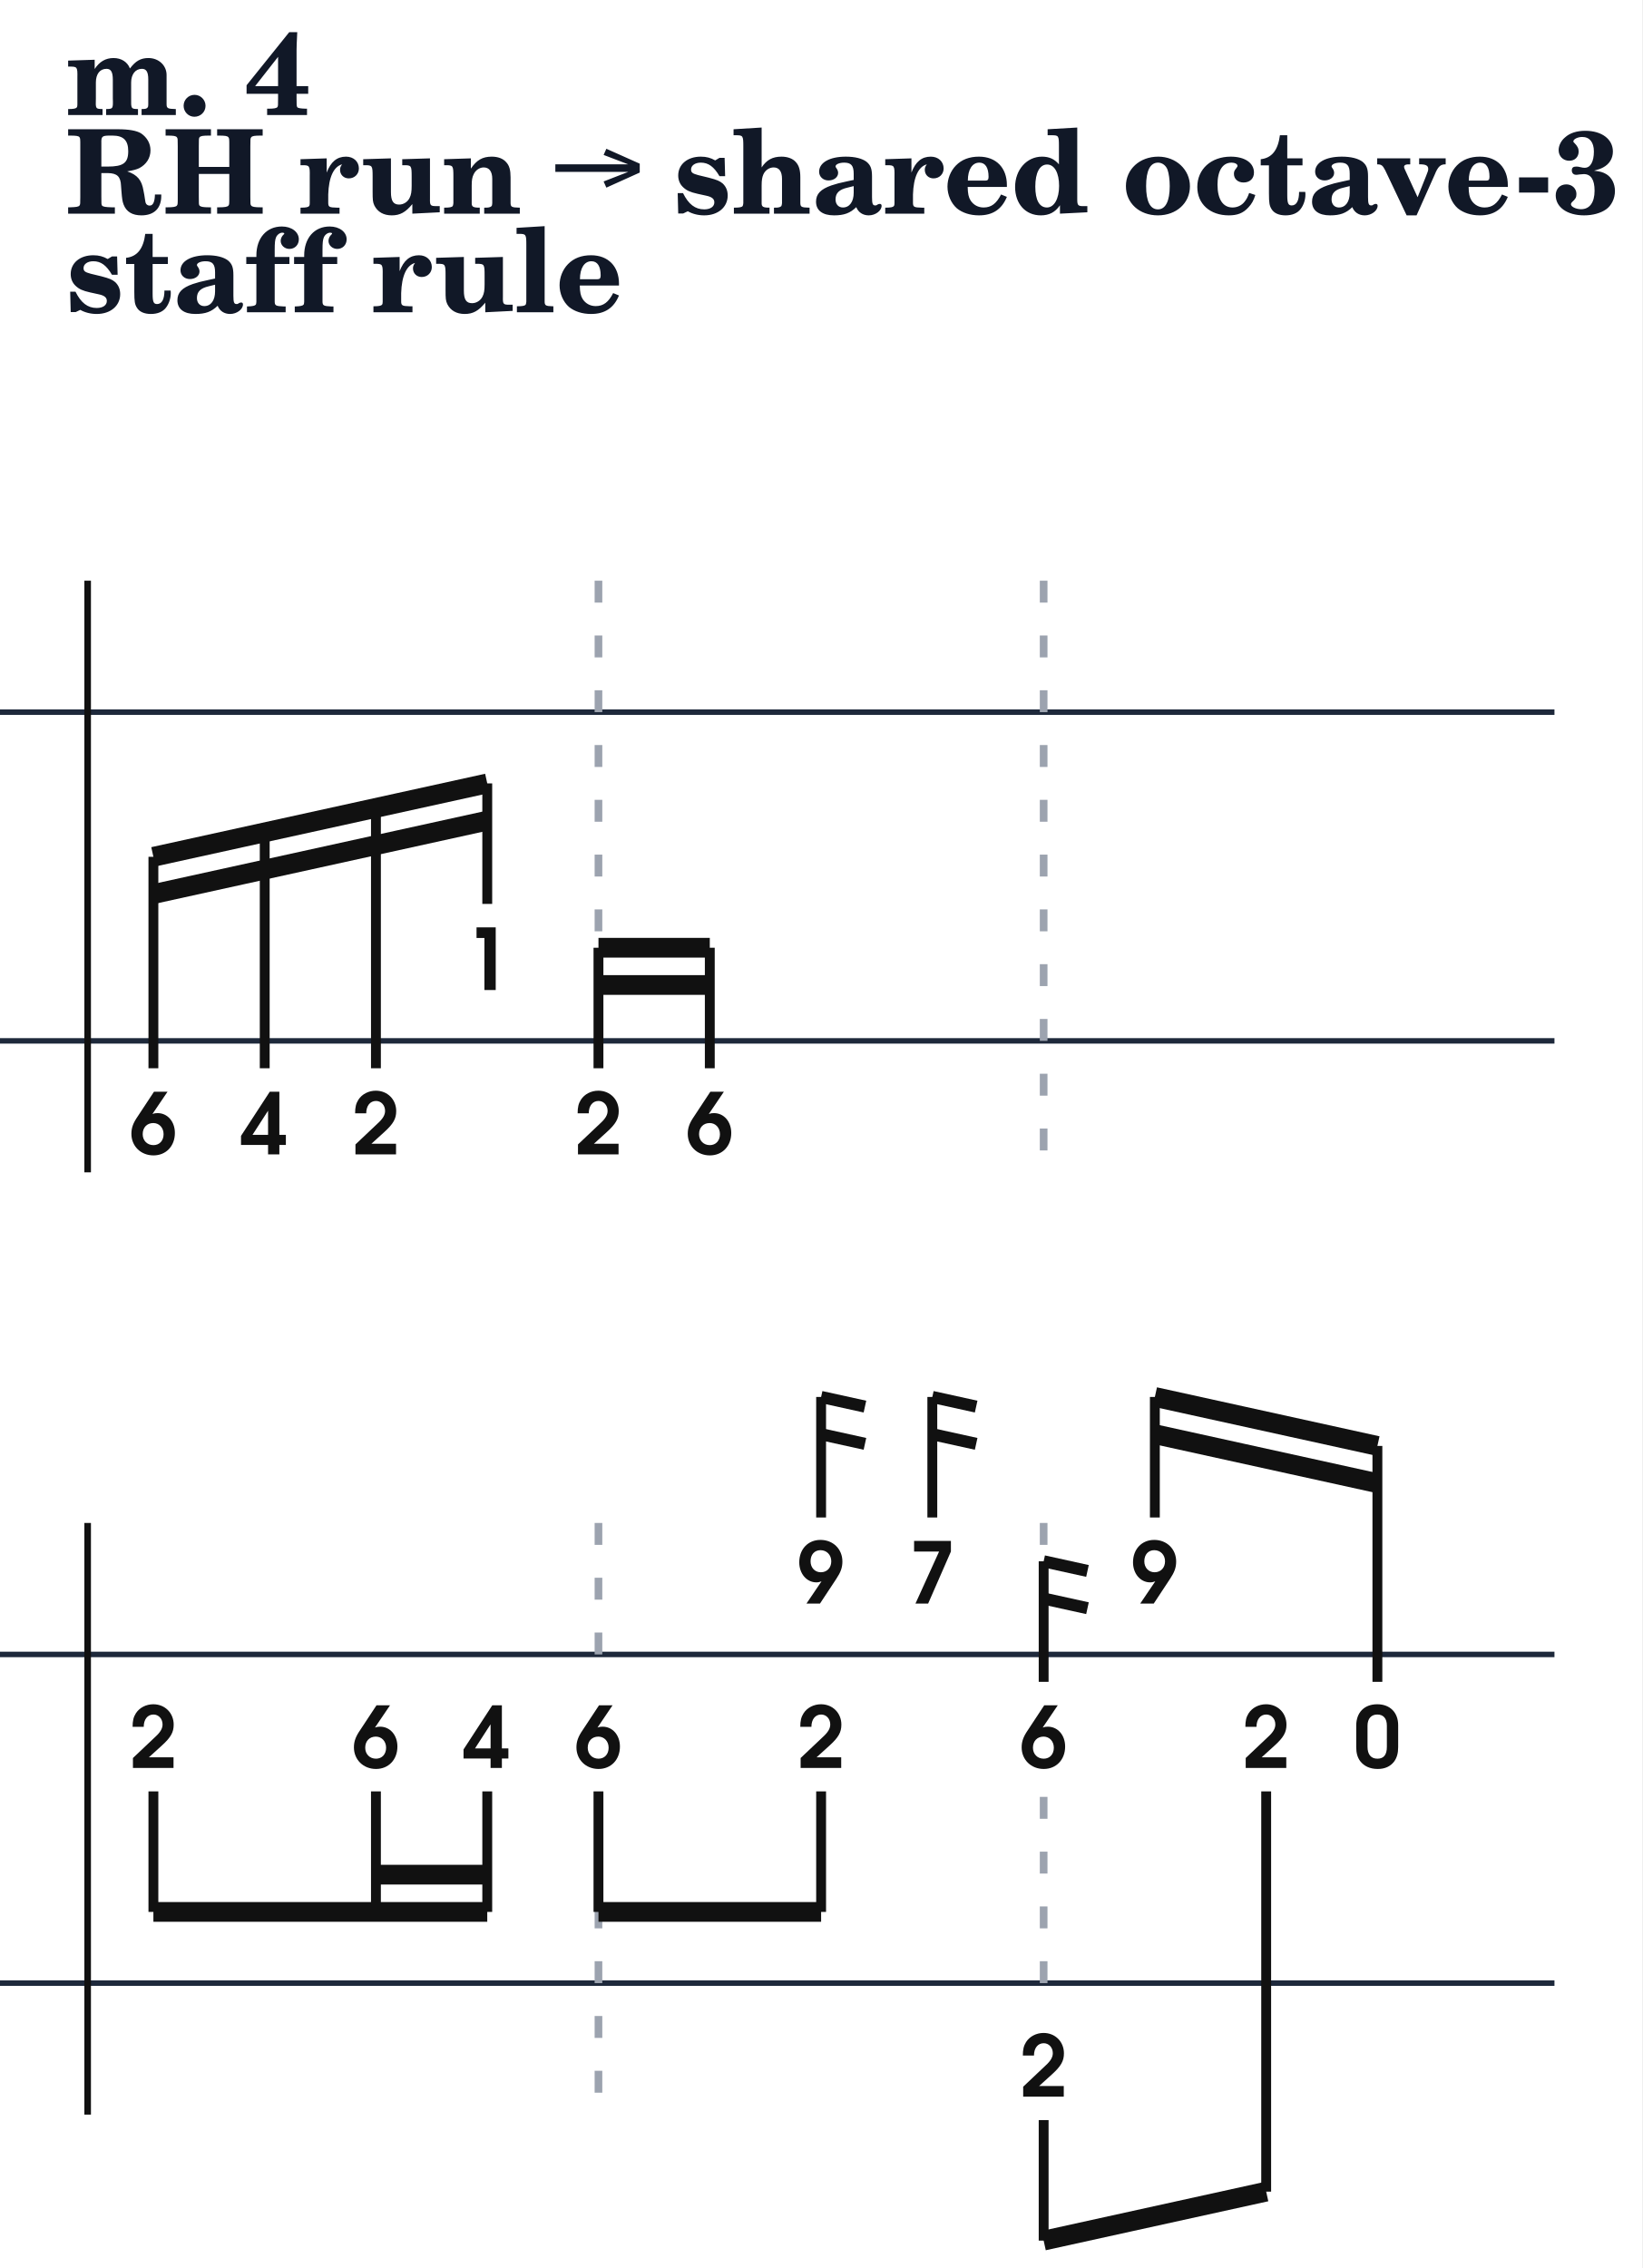
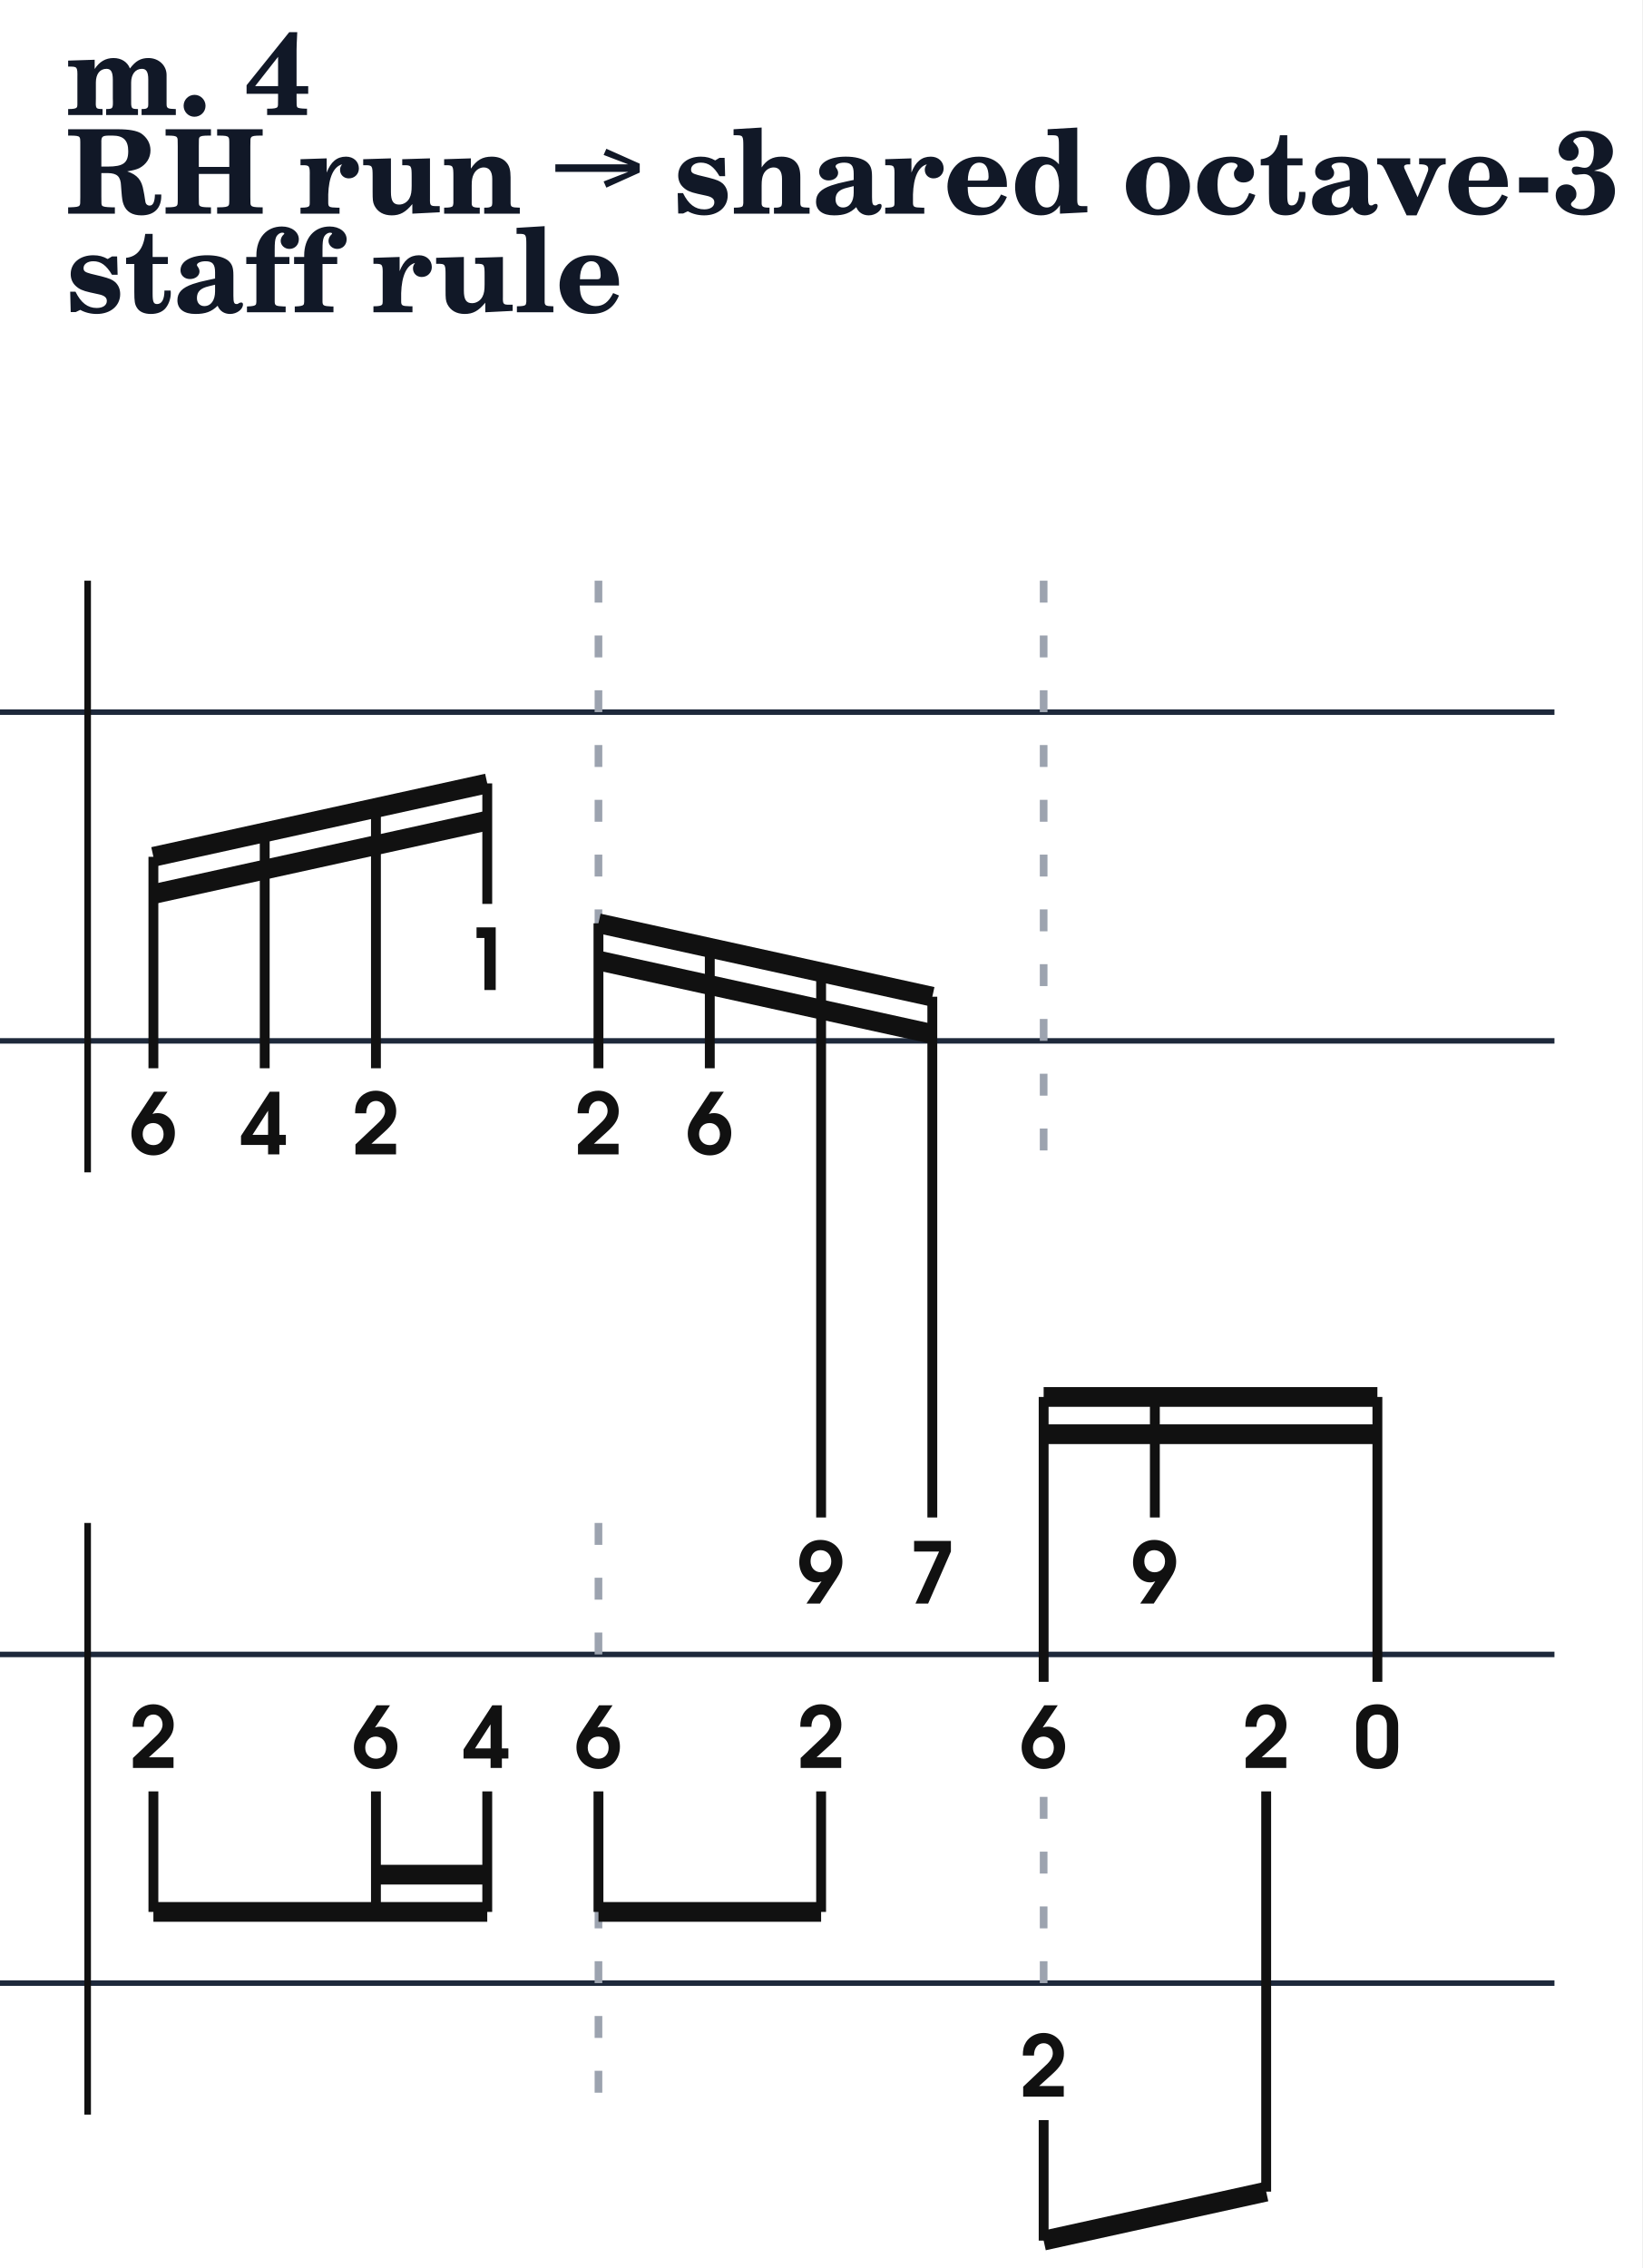
<svg xmlns="http://www.w3.org/2000/svg" viewBox="429.41 41.00 149.87 207.00" width="149.87pt" height="207.00pt" style="background:#FFFFFF;">
  <defs>
    <style>
      .janko-title { font-family: "Century Schoolbook", "Baskerville", "Liberation Serif", "DejaVu Serif", "Times New Roman", Georgia, serif; font-weight: 600; font-size: 11pt; letter-spacing: 0.3px; fill: #111111; }
      .janko-subtitle { font-family: "Century Schoolbook", "Baskerville", "Liberation Serif", "DejaVu Serif", "Times New Roman", Georgia, serif; font-style: italic; font-size: 8.5pt; fill: #333333; }
      .janko-meta { font-family: "Century Schoolbook", "Baskerville", "Liberation Serif", "DejaVu Serif", "Times New Roman", Georgia, serif; font-style: italic; font-size: 8pt; fill: #222222; }
-       .janko-measure-num { font-family: "Century Schoolbook", "Baskerville", "Liberation Serif", "DejaVu Serif", "Times New Roman", Georgia, serif; font-style: italic; font-size: 8.5pt; fill: #444444; font-weight: bold; }
+       .janko-running-head { font-family: "Century Schoolbook", "Baskerville", "Liberation Serif", "DejaVu Serif", "Times New Roman", Georgia, serif; font-style: italic; font-size: 7pt; fill: #555555; }
+       .janko-page-num { font-family: "Century Schoolbook", "Baskerville", "Liberation Serif", "DejaVu Serif", "Times New Roman", Georgia, serif; font-style: italic; font-size: 8pt; fill: #666666; font-weight: 400; }
+       .janko-measure-num { font-family: "Century Schoolbook", "Baskerville", "Liberation Serif", "DejaVu Serif", "Times New Roman", Georgia, serif; font-style: italic; font-size: 8.5pt; fill: #555555; font-weight: normal; }
      .janko-octave-label { font-family: "DejaVu Sans Mono", monospace; font-size: 7.5pt; font-weight: bold; fill: #6B7280; }
      .janko-hand-label { font-family: "Century Schoolbook", "Baskerville", "Liberation Serif", "DejaVu Serif", "Times New Roman", Georgia, serif; font-style: italic; font-size: 8pt; fill: #555555; }
      .janko-ts-num { font-family: "Century Schoolbook", "Baskerville", "Liberation Serif", "DejaVu Serif", "Times New Roman", Georgia, serif; font-weight: bold; font-size: 14pt; fill: #111111; text-anchor: middle; }
      .janko-caption { font-family: "Century Schoolbook", "Baskerville", "Liberation Serif", "DejaVu Serif", "Times New Roman", Georgia, serif; font-weight: 600; font-size: 8pt; fill: #111827; }
      .janko-caption-sub { font-family: "Century Schoolbook", "Baskerville", "Liberation Serif", "DejaVu Serif", "Times New Roman", Georgia, serif; font-style: italic; font-size: 7.5pt; fill: #4B5563; }
      .janko-digit { font-family: "URW Gothic", "Century Gothic", "ITC Avant Garde Gothic", "Avant Garde", sans-serif; text-anchor: middle; font-weight: bold; }
    </style>
  </defs>
  <rect x="429.41" y="41.00" width="149.87" height="207.00" fill="#FFFFFF" />
  <text x="435.41" y="51.50" class="janko-caption" font-size="7.00pt">m. 4</text>
  <text x="435.41" y="60.50" class="janko-caption" font-size="7.00pt">RH run → shared octave-3</text>
  <text x="435.41" y="69.50" class="janko-caption" font-size="7.00pt">staff rule</text>
  <g class="janko-crop-body">
    <g id="system-1">
-       <text class="janko-measure-num" x="33.80" y="76.00">1</text>
-       <path class="janko-accolade" d="M 22.18 180.47 C 22.12 169.45, 19.20 164.21, 19.20 164.00 C 19.20 163.47, 22.18 158.97, 22.29 147.53 C 22.18 135.98, 19.42 125.18, 19.42 112.03 C 19.59 104.33, 20.59 96.84, 23.35 90.43 C 23.56 90.00, 24.00 90.53, 23.78 90.96 C 21.50 95.88, 20.55 101.44, 20.51 107.32 C 20.80 118.77, 23.49 129.46, 23.49 142.40 C 22.88 150.10, 22.44 157.58, 19.64 164.00 C 22.39 170.42, 22.87 177.90, 23.49 185.60 C 23.49 198.54, 20.80 209.23, 20.51 220.68 C 20.55 226.56, 21.50 232.12, 23.78 237.04 C 24.00 237.47, 23.56 238.00, 23.35 237.57 C 20.59 231.16, 19.59 223.67, 19.42 215.97 C 19.42 202.82, 22.18 192.02, 22.18 180.47 Z" fill="#111827" />
+       <text class="janko-measure-num" x="29.80" y="76.00">1</text>
      <g class="janko-staff-lines">
        <line x1="35.80" y1="106.00" x2="571.28" y2="106.00" stroke="#1E293B" stroke-width="0.50" />
        <line x1="35.80" y1="222.00" x2="571.28" y2="222.00" stroke="#1E293B" stroke-width="0.50" />
        <line x1="35.80" y1="136.00" x2="571.28" y2="136.00" stroke="#1E293B" stroke-width="0.50" />
        <line x1="35.80" y1="192.00" x2="571.28" y2="192.00" stroke="#1E293B" stroke-width="0.50" />
      </g>
      <g class="janko-beat-grid">
        <line class="janko-beat-line" x1="82.42" y1="94.00" x2="82.42" y2="148.00" stroke="#9CA3AF" stroke-width="0.70" stroke-dasharray="2,3" />
        <line class="janko-beat-line" x1="82.42" y1="180.00" x2="82.42" y2="234.00" stroke="#9CA3AF" stroke-width="0.70" stroke-dasharray="2,3" />
        <line class="janko-beat-line" x1="123.05" y1="94.00" x2="123.05" y2="148.00" stroke="#9CA3AF" stroke-width="0.70" stroke-dasharray="2,3" />
        <line class="janko-beat-line" x1="123.05" y1="180.00" x2="123.05" y2="234.00" stroke="#9CA3AF" stroke-width="0.70" stroke-dasharray="2,3" />
        <line class="janko-beat-line" x1="216.29" y1="94.00" x2="216.29" y2="148.00" stroke="#9CA3AF" stroke-width="0.70" stroke-dasharray="2,3" />
        <line class="janko-beat-line" x1="216.29" y1="180.00" x2="216.29" y2="234.00" stroke="#9CA3AF" stroke-width="0.70" stroke-dasharray="2,3" />
        <line class="janko-beat-line" x1="256.92" y1="94.00" x2="256.92" y2="148.00" stroke="#9CA3AF" stroke-width="0.70" stroke-dasharray="2,3" />
        <line class="janko-beat-line" x1="256.92" y1="180.00" x2="256.92" y2="234.00" stroke="#9CA3AF" stroke-width="0.70" stroke-dasharray="2,3" />
        <line class="janko-beat-line" x1="350.16" y1="94.00" x2="350.16" y2="148.00" stroke="#9CA3AF" stroke-width="0.70" stroke-dasharray="2,3" />
        <line class="janko-beat-line" x1="350.16" y1="180.00" x2="350.16" y2="234.00" stroke="#9CA3AF" stroke-width="0.70" stroke-dasharray="2,3" />
        <line class="janko-beat-line" x1="390.79" y1="94.00" x2="390.79" y2="148.00" stroke="#9CA3AF" stroke-width="0.70" stroke-dasharray="2,3" />
        <line class="janko-beat-line" x1="390.79" y1="180.00" x2="390.79" y2="234.00" stroke="#9CA3AF" stroke-width="0.70" stroke-dasharray="2,3" />
        <line class="janko-beat-line" x1="484.03" y1="94.00" x2="484.03" y2="148.00" stroke="#9CA3AF" stroke-width="0.70" stroke-dasharray="2,3" />
        <line class="janko-beat-line" x1="484.03" y1="180.00" x2="484.03" y2="234.00" stroke="#9CA3AF" stroke-width="0.70" stroke-dasharray="2,3" />
        <line class="janko-beat-line" x1="524.66" y1="94.00" x2="524.66" y2="148.00" stroke="#9CA3AF" stroke-width="0.70" stroke-dasharray="2,3" />
        <line class="janko-beat-line" x1="524.66" y1="180.00" x2="524.66" y2="234.00" stroke="#9CA3AF" stroke-width="0.70" stroke-dasharray="2,3" />
      </g>
      <g class="janko-barlines">
        <line class="janko-barline" x1="169.67" y1="94.00" x2="169.67" y2="148.00" stroke="#111111" stroke-width="0.60" />
        <line class="janko-barline" x1="169.67" y1="180.00" x2="169.67" y2="234.00" stroke="#111111" stroke-width="0.60" />
        <line class="janko-barline" x1="303.54" y1="94.00" x2="303.54" y2="148.00" stroke="#111111" stroke-width="0.60" />
        <line class="janko-barline" x1="303.54" y1="180.00" x2="303.54" y2="234.00" stroke="#111111" stroke-width="0.60" />
        <line class="janko-barline" x1="437.41" y1="94.00" x2="437.41" y2="148.00" stroke="#111111" stroke-width="0.60" />
        <line class="janko-barline" x1="437.41" y1="180.00" x2="437.41" y2="234.00" stroke="#111111" stroke-width="0.60" />
      </g>
      <g class="janko-notes">
        <g class="janko-beam-group">
          <line class="janko-stem" x1="41.80" y1="221.10" x2="41.80" y2="230.50" stroke="#111111" stroke-width="0.90" />
          <line class="janko-stem" x1="62.11" y1="189.50" x2="62.11" y2="226.03" stroke="#111111" stroke-width="0.90" />
          <line class="janko-stem" x1="72.27" y1="189.50" x2="72.27" y2="223.80" stroke="#111111" stroke-width="0.90" />
          <line class="janko-beam" x1="41.80" y1="230.50" x2="72.27" y2="223.80" stroke="#111111" stroke-width="1.80" stroke-linecap="butt" />
          <line class="janko-beam-secondary" x1="62.11" y1="222.63" x2="72.27" y2="220.40" stroke="#111111" stroke-width="1.80" stroke-linecap="butt" />
        </g>
        <g class="janko-beam-group">
          <line class="janko-stem" x1="41.80" y1="121.90" x2="41.80" y2="112.50" stroke="#111111" stroke-width="0.90" />
          <line class="janko-stem" x1="51.96" y1="138.50" x2="51.96" y2="114.73" stroke="#111111" stroke-width="0.90" />
          <line class="janko-beam" x1="41.80" y1="112.50" x2="51.96" y2="114.73" stroke="#111111" stroke-width="1.80" stroke-linecap="butt" />
          <line class="janko-beam-secondary" x1="41.80" y1="115.90" x2="51.96" y2="118.13" stroke="#111111" stroke-width="1.80" stroke-linecap="butt" />
        </g>
        <g class="janko-beam-group">
          <line class="janko-stem" x1="82.42" y1="189.50" x2="82.42" y2="200.50" stroke="#111111" stroke-width="0.90" />
          <line class="janko-stem" x1="102.73" y1="189.50" x2="102.73" y2="200.50" stroke="#111111" stroke-width="0.90" />
          <line class="janko-beam" x1="82.42" y1="200.50" x2="102.73" y2="200.50" stroke="#111111" stroke-width="1.80" stroke-linecap="butt" />
        </g>
        <g class="janko-beam-group">
          <line class="janko-stem" x1="92.58" y1="138.50" x2="92.58" y2="127.50" stroke="#111111" stroke-width="0.90" />
          <line class="janko-stem" x1="102.73" y1="138.50" x2="102.73" y2="127.50" stroke="#111111" stroke-width="0.90" />
          <line class="janko-stem" x1="112.89" y1="138.50" x2="112.89" y2="127.50" stroke="#111111" stroke-width="0.90" />
          <line class="janko-beam" x1="92.58" y1="127.50" x2="112.89" y2="127.50" stroke="#111111" stroke-width="1.80" stroke-linecap="butt" />
          <line class="janko-beam-secondary" x1="92.58" y1="130.90" x2="112.89" y2="130.90" stroke="#111111" stroke-width="1.80" stroke-linecap="butt" />
        </g>
        <g class="janko-beam-group">
          <line class="janko-stem" x1="123.05" y1="219.50" x2="123.05" y2="230.50" stroke="#111111" stroke-width="0.90" />
          <line class="janko-stem" x1="143.36" y1="189.50" x2="143.36" y2="226.03" stroke="#111111" stroke-width="0.90" />
          <line class="janko-beam" x1="123.05" y1="230.50" x2="143.36" y2="226.03" stroke="#111111" stroke-width="1.80" stroke-linecap="butt" />
        </g>
        <g class="janko-beam-group">
          <line class="janko-stem" x1="123.05" y1="123.50" x2="123.05" y2="89.20" stroke="#111111" stroke-width="0.90" />
          <line class="janko-stem" x1="133.20" y1="123.50" x2="133.20" y2="86.97" stroke="#111111" stroke-width="0.90" />
          <line class="janko-stem" x1="143.36" y1="123.50" x2="143.36" y2="84.73" stroke="#111111" stroke-width="0.90" />
          <line class="janko-stem" x1="153.51" y1="93.50" x2="153.51" y2="82.50" stroke="#111111" stroke-width="0.90" />
          <line class="janko-beam" x1="123.05" y1="89.20" x2="153.51" y2="82.50" stroke="#111111" stroke-width="1.80" stroke-linecap="butt" />
          <line class="janko-beam-secondary" x1="123.05" y1="92.60" x2="153.51" y2="85.90" stroke="#111111" stroke-width="1.80" stroke-linecap="butt" />
        </g>
        <g class="janko-beam-group">
          <line class="janko-stem" x1="175.67" y1="108.50" x2="175.67" y2="84.73" stroke="#111111" stroke-width="0.90" />
          <line class="janko-stem" x1="185.83" y1="93.50" x2="185.83" y2="82.50" stroke="#111111" stroke-width="0.90" />
          <line class="janko-beam" x1="175.67" y1="84.73" x2="185.83" y2="82.50" stroke="#111111" stroke-width="1.80" stroke-linecap="butt" />
          <line class="janko-beam-secondary" x1="175.67" y1="88.13" x2="185.83" y2="85.90" stroke="#111111" stroke-width="1.80" stroke-linecap="butt" />
        </g>
        <g class="janko-beam-group">
          <line class="janko-stem" x1="175.67" y1="234.50" x2="175.67" y2="245.50" stroke="#111111" stroke-width="0.90" />
          <line class="janko-stem" x1="195.98" y1="204.50" x2="195.98" y2="241.03" stroke="#111111" stroke-width="0.90" />
          <line class="janko-stem" x1="206.14" y1="204.50" x2="206.14" y2="238.80" stroke="#111111" stroke-width="0.90" />
          <line class="janko-beam" x1="175.67" y1="245.50" x2="206.14" y2="238.80" stroke="#111111" stroke-width="1.80" stroke-linecap="butt" />
          <line class="janko-beam-secondary" x1="195.98" y1="237.63" x2="206.14" y2="235.40" stroke="#111111" stroke-width="1.80" stroke-linecap="butt" />
        </g>
        <g class="janko-beam-group">
          <line class="janko-stem" x1="216.29" y1="204.50" x2="216.29" y2="215.50" stroke="#111111" stroke-width="0.90" />
          <line class="janko-stem" x1="236.61" y1="204.50" x2="236.61" y2="215.50" stroke="#111111" stroke-width="0.90" />
          <line class="janko-beam" x1="216.29" y1="215.50" x2="236.61" y2="215.50" stroke="#111111" stroke-width="1.80" stroke-linecap="butt" />
        </g>
        <g class="janko-beam-group">
          <line class="janko-stem" x1="226.45" y1="123.50" x2="226.45" y2="86.97" stroke="#111111" stroke-width="0.90" />
          <line class="janko-stem" x1="236.61" y1="123.50" x2="236.61" y2="84.73" stroke="#111111" stroke-width="0.90" />
          <line class="janko-stem" x1="246.76" y1="93.50" x2="246.76" y2="82.50" stroke="#111111" stroke-width="0.90" />
          <line class="janko-beam" x1="226.45" y1="86.97" x2="246.76" y2="82.50" stroke="#111111" stroke-width="1.80" stroke-linecap="butt" />
          <line class="janko-beam-secondary" x1="226.45" y1="90.37" x2="246.76" y2="85.90" stroke="#111111" stroke-width="1.80" stroke-linecap="butt" />
        </g>
        <g class="janko-beam-group">
          <line class="janko-stem" x1="256.92" y1="108.50" x2="256.92" y2="97.50" stroke="#111111" stroke-width="0.90" />
          <line class="janko-stem" x1="267.07" y1="108.50" x2="267.07" y2="97.50" stroke="#111111" stroke-width="0.90" />
          <line class="janko-stem" x1="277.23" y1="108.50" x2="277.23" y2="97.50" stroke="#111111" stroke-width="0.90" />
          <line class="janko-stem" x1="287.38" y1="108.50" x2="287.38" y2="97.50" stroke="#111111" stroke-width="0.90" />
          <line class="janko-beam" x1="256.92" y1="97.50" x2="287.38" y2="97.50" stroke="#111111" stroke-width="1.80" stroke-linecap="butt" />
          <line class="janko-beam-secondary" x1="256.92" y1="100.90" x2="287.38" y2="100.90" stroke="#111111" stroke-width="1.80" stroke-linecap="butt" />
        </g>
        <g class="janko-beam-group">
          <line class="janko-stem" x1="256.92" y1="234.50" x2="256.92" y2="245.50" stroke="#111111" stroke-width="0.90" />
          <line class="janko-stem" x1="277.23" y1="204.50" x2="277.23" y2="241.03" stroke="#111111" stroke-width="0.90" />
          <line class="janko-beam" x1="256.92" y1="245.50" x2="277.23" y2="241.03" stroke="#111111" stroke-width="1.80" stroke-linecap="butt" />
        </g>
        <g class="janko-beam-group">
          <line class="janko-stem" x1="309.54" y1="234.50" x2="309.54" y2="245.50" stroke="#111111" stroke-width="0.90" />
          <line class="janko-stem" x1="329.85" y1="204.50" x2="329.85" y2="241.03" stroke="#111111" stroke-width="0.90" />
          <line class="janko-stem" x1="340.01" y1="204.50" x2="340.01" y2="238.80" stroke="#111111" stroke-width="0.90" />
          <line class="janko-beam" x1="309.54" y1="245.50" x2="340.01" y2="238.80" stroke="#111111" stroke-width="1.80" stroke-linecap="butt" />
          <line class="janko-beam-secondary" x1="329.85" y1="237.63" x2="340.01" y2="235.40" stroke="#111111" stroke-width="1.80" stroke-linecap="butt" />
        </g>
        <g class="janko-beam-group">
          <line class="janko-stem" x1="309.54" y1="93.50" x2="309.54" y2="82.50" stroke="#111111" stroke-width="0.90" />
          <line class="janko-stem" x1="319.70" y1="108.50" x2="319.70" y2="84.73" stroke="#111111" stroke-width="0.90" />
          <line class="janko-beam" x1="309.54" y1="82.50" x2="319.70" y2="84.73" stroke="#111111" stroke-width="1.80" stroke-linecap="butt" />
          <line class="janko-beam-secondary" x1="309.54" y1="85.90" x2="319.70" y2="88.13" stroke="#111111" stroke-width="1.80" stroke-linecap="butt" />
        </g>
        <g class="janko-beam-group">
          <line class="janko-stem" x1="350.16" y1="204.50" x2="350.16" y2="215.50" stroke="#111111" stroke-width="0.90" />
          <line class="janko-stem" x1="370.48" y1="189.50" x2="370.48" y2="211.03" stroke="#111111" stroke-width="0.90" />
          <line class="janko-beam" x1="350.16" y1="215.50" x2="370.48" y2="211.03" stroke="#111111" stroke-width="1.80" stroke-linecap="butt" />
        </g>
        <g class="janko-beam-group">
          <line class="janko-stem" x1="360.32" y1="108.50" x2="360.32" y2="97.50" stroke="#111111" stroke-width="0.90" />
          <line class="janko-stem" x1="370.48" y1="108.50" x2="370.48" y2="97.50" stroke="#111111" stroke-width="0.90" />
          <line class="janko-stem" x1="380.63" y1="108.50" x2="380.63" y2="97.50" stroke="#111111" stroke-width="0.90" />
          <line class="janko-beam" x1="360.32" y1="97.50" x2="380.63" y2="97.50" stroke="#111111" stroke-width="1.80" stroke-linecap="butt" />
          <line class="janko-beam-secondary" x1="360.32" y1="100.90" x2="380.63" y2="100.90" stroke="#111111" stroke-width="1.80" stroke-linecap="butt" />
        </g>
        <g class="janko-beam-group">
          <line class="janko-stem" x1="390.79" y1="93.50" x2="390.79" y2="82.50" stroke="#111111" stroke-width="0.90" />
          <line class="janko-stem" x1="400.94" y1="108.50" x2="400.94" y2="84.73" stroke="#111111" stroke-width="0.90" />
          <line class="janko-stem" x1="416.60" y1="123.50" x2="416.60" y2="88.18" stroke="#111111" stroke-width="0.90" />
          <line class="janko-stem" x1="426.20" y1="123.50" x2="426.20" y2="90.29" stroke="#111111" stroke-width="0.90" />
          <line class="janko-beam" x1="390.79" y1="82.50" x2="426.20" y2="90.29" stroke="#111111" stroke-width="1.80" stroke-linecap="butt" />
          <line class="janko-beam-secondary" x1="390.79" y1="85.90" x2="426.20" y2="93.69" stroke="#111111" stroke-width="1.80" stroke-linecap="butt" />
        </g>
        <g class="janko-beam-group">
+           <line class="janko-stem" x1="390.79" y1="219.50" x2="390.79" y2="230.50" stroke="#111111" stroke-width="0.90" />
+           <line class="janko-stem" x1="405.60" y1="133.50" x2="405.60" y2="227.24" stroke="#111111" stroke-width="0.90" />
+           <line class="janko-beam" x1="390.79" y1="230.50" x2="405.60" y2="227.24" stroke="#111111" stroke-width="1.80" stroke-linecap="butt" />
+         </g>
+         <g class="janko-beam-group">
          <line class="janko-stem" x1="443.41" y1="204.50" x2="443.41" y2="215.50" stroke="#111111" stroke-width="0.90" />
          <line class="janko-stem" x1="463.72" y1="204.50" x2="463.72" y2="215.50" stroke="#111111" stroke-width="0.90" />
          <line class="janko-stem" x1="473.88" y1="204.50" x2="473.88" y2="215.50" stroke="#111111" stroke-width="0.90" />
          <line class="janko-beam" x1="443.41" y1="215.50" x2="473.88" y2="215.50" stroke="#111111" stroke-width="1.80" stroke-linecap="butt" />
          <line class="janko-beam-secondary" x1="463.72" y1="212.10" x2="473.88" y2="212.10" stroke="#111111" stroke-width="1.80" stroke-linecap="butt" />
        </g>
        <g class="janko-beam-group">
          <line class="janko-stem" x1="443.41" y1="138.50" x2="443.41" y2="119.20" stroke="#111111" stroke-width="0.90" />
          <line class="janko-stem" x1="453.57" y1="138.50" x2="453.57" y2="116.97" stroke="#111111" stroke-width="0.90" />
          <line class="janko-stem" x1="463.72" y1="138.50" x2="463.72" y2="114.73" stroke="#111111" stroke-width="0.90" />
          <line class="janko-stem" x1="473.88" y1="123.50" x2="473.88" y2="112.50" stroke="#111111" stroke-width="0.90" />
          <line class="janko-beam" x1="443.41" y1="119.20" x2="473.88" y2="112.50" stroke="#111111" stroke-width="1.80" stroke-linecap="butt" />
          <line class="janko-beam-secondary" x1="443.41" y1="122.60" x2="473.88" y2="115.90" stroke="#111111" stroke-width="1.80" stroke-linecap="butt" />
        </g>
        <g class="janko-beam-group">
-           <line class="janko-stem" x1="484.03" y1="138.50" x2="484.03" y2="127.50" stroke="#111111" stroke-width="0.90" />
+           <line class="janko-stem" x1="484.03" y1="138.50" x2="484.03" y2="125.27" stroke="#111111" stroke-width="0.90" />
          <line class="janko-stem" x1="494.19" y1="138.50" x2="494.19" y2="127.50" stroke="#111111" stroke-width="0.90" />
-           <line class="janko-beam" x1="484.03" y1="127.50" x2="494.19" y2="127.50" stroke="#111111" stroke-width="1.80" stroke-linecap="butt" />
-           <line class="janko-beam-secondary" x1="484.03" y1="130.90" x2="494.19" y2="130.90" stroke="#111111" stroke-width="1.80" stroke-linecap="butt" />
+           <line class="janko-stem" x1="504.35" y1="179.50" x2="504.35" y2="129.73" stroke="#111111" stroke-width="0.90" />
+           <line class="janko-stem" x1="514.50" y1="179.50" x2="514.50" y2="131.97" stroke="#111111" stroke-width="0.90" />
+           <line class="janko-beam" x1="484.03" y1="125.27" x2="514.50" y2="131.97" stroke="#111111" stroke-width="1.80" stroke-linecap="butt" />
+           <line class="janko-beam-secondary" x1="484.03" y1="128.67" x2="514.50" y2="135.37" stroke="#111111" stroke-width="1.80" stroke-linecap="butt" />
        </g>
        <g class="janko-beam-group">
          <line class="janko-stem" x1="484.03" y1="204.50" x2="484.03" y2="215.50" stroke="#111111" stroke-width="0.90" />
          <line class="janko-stem" x1="504.35" y1="204.50" x2="504.35" y2="215.50" stroke="#111111" stroke-width="0.90" />
          <line class="janko-beam" x1="484.03" y1="215.50" x2="504.35" y2="215.50" stroke="#111111" stroke-width="1.80" stroke-linecap="butt" />
        </g>
        <g class="janko-beam-group">
          <line class="janko-stem" x1="524.66" y1="234.50" x2="524.66" y2="245.50" stroke="#111111" stroke-width="0.90" />
          <line class="janko-stem" x1="544.97" y1="204.50" x2="544.97" y2="241.03" stroke="#111111" stroke-width="0.90" />
          <line class="janko-beam" x1="524.66" y1="245.50" x2="544.97" y2="241.03" stroke="#111111" stroke-width="1.80" stroke-linecap="butt" />
        </g>
        <g class="janko-beam-group">
+           <line class="janko-stem" x1="524.66" y1="194.50" x2="524.66" y2="168.50" stroke="#111111" stroke-width="0.90" />
          <line class="janko-stem" x1="534.81" y1="179.50" x2="534.81" y2="168.50" stroke="#111111" stroke-width="0.90" />
-           <line class="janko-stem" x1="555.12" y1="194.50" x2="555.12" y2="172.97" stroke="#111111" stroke-width="0.90" />
-           <line class="janko-beam" x1="534.81" y1="168.50" x2="555.12" y2="172.97" stroke="#111111" stroke-width="1.80" stroke-linecap="butt" />
-           <line class="janko-beam-secondary" x1="534.81" y1="171.90" x2="555.12" y2="176.37" stroke="#111111" stroke-width="1.80" stroke-linecap="butt" />
+           <line class="janko-stem" x1="555.12" y1="194.50" x2="555.12" y2="168.50" stroke="#111111" stroke-width="0.90" />
+           <line class="janko-beam" x1="524.66" y1="168.50" x2="555.12" y2="168.50" stroke="#111111" stroke-width="1.80" stroke-linecap="butt" />
+           <line class="janko-beam-secondary" x1="524.66" y1="171.90" x2="555.12" y2="171.90" stroke="#111111" stroke-width="1.80" stroke-linecap="butt" />
        </g>
        <line class="janko-stem" x1="62.11" y1="123.50" x2="62.11" y2="112.50" stroke="#111111" stroke-width="0.90" />
        <line class="janko-flag" data-stem-x="62.11" data-flag-index="1" x1="62.11" y1="112.50" x2="66.11" y2="113.38" stroke="#111111" stroke-width="1.10" stroke-linecap="butt" data-subdivision-style="kinetic-tab-beam" />
        <circle class="janko-augmentation-dot" cx="70.11" cy="128.50" r="0.75" fill="#111111" />
        <line class="janko-stem" x1="195.98" y1="108.50" x2="195.98" y2="97.50" stroke="#111111" stroke-width="0.90" />
        <line class="janko-flag" data-stem-x="195.98" data-flag-index="1" x1="195.98" y1="97.50" x2="199.98" y2="98.38" stroke="#111111" stroke-width="1.10" stroke-linecap="butt" data-subdivision-style="kinetic-tab-beam" />
        <circle class="janko-augmentation-dot" cx="203.98" cy="113.50" r="0.75" fill="#111111" />
        <line class="janko-stem" x1="329.85" y1="93.50" x2="329.85" y2="82.50" stroke="#111111" stroke-width="0.90" />
        <line class="janko-flag" data-stem-x="329.85" data-flag-index="1" x1="329.85" y1="82.50" x2="333.85" y2="83.38" stroke="#111111" stroke-width="1.10" stroke-linecap="butt" data-subdivision-style="kinetic-tab-beam" />
        <circle class="janko-augmentation-dot" cx="337.85" cy="98.50" r="0.75" fill="#111111" />
-         <line class="janko-stem" x1="390.79" y1="219.50" x2="390.79" y2="230.50" stroke="#111111" stroke-width="0.90" />
-         <line class="janko-flag" data-stem-x="390.79" data-flag-index="1" x1="390.79" y1="230.50" x2="394.79" y2="229.62" stroke="#111111" stroke-width="1.10" stroke-linecap="butt" data-subdivision-style="kinetic-tab-beam" />
-         <line class="janko-stem" x1="405.60" y1="133.50" x2="405.60" y2="144.50" stroke="#111111" stroke-width="0.90" />
-         <line class="janko-flag" data-stem-x="405.60" data-flag-index="1" x1="405.60" y1="144.50" x2="409.60" y2="143.62" stroke="#111111" stroke-width="1.10" stroke-linecap="butt" data-subdivision-style="kinetic-tab-beam" />
-         <line class="janko-stem" x1="504.35" y1="179.50" x2="504.35" y2="168.50" stroke="#111111" stroke-width="0.90" />
-         <line class="janko-flag" data-stem-x="504.35" data-flag-index="1" x1="504.35" y1="168.50" x2="508.35" y2="169.38" stroke="#111111" stroke-width="1.10" stroke-linecap="butt" data-subdivision-style="kinetic-tab-beam" />
-         <line class="janko-flag" data-stem-x="504.35" data-flag-index="2" x1="504.35" y1="171.90" x2="508.35" y2="172.78" stroke="#111111" stroke-width="1.10" stroke-linecap="butt" data-subdivision-style="kinetic-tab-beam" />
-         <line class="janko-stem" x1="514.50" y1="179.50" x2="514.50" y2="168.50" stroke="#111111" stroke-width="0.90" />
-         <line class="janko-flag" data-stem-x="514.50" data-flag-index="1" x1="514.50" y1="168.50" x2="518.50" y2="169.38" stroke="#111111" stroke-width="1.10" stroke-linecap="butt" data-subdivision-style="kinetic-tab-beam" />
-         <line class="janko-flag" data-stem-x="514.50" data-flag-index="2" x1="514.50" y1="171.90" x2="518.50" y2="172.78" stroke="#111111" stroke-width="1.10" stroke-linecap="butt" data-subdivision-style="kinetic-tab-beam" />
-         <line class="janko-stem" x1="524.66" y1="194.50" x2="524.66" y2="183.50" stroke="#111111" stroke-width="0.90" />
-         <line class="janko-flag" data-stem-x="524.66" data-flag-index="1" x1="524.66" y1="183.50" x2="528.66" y2="184.38" stroke="#111111" stroke-width="1.10" stroke-linecap="butt" data-subdivision-style="kinetic-tab-beam" />
-         <line class="janko-flag" data-stem-x="524.66" data-flag-index="2" x1="524.66" y1="186.90" x2="528.66" y2="187.78" stroke="#111111" stroke-width="1.10" stroke-linecap="butt" data-subdivision-style="kinetic-tab-beam" />
        <circle class="janko-halo" cx="41.80" cy="214.50" r="6.20" fill="none" stroke="#111111" stroke-width="0.75" />
        <circle class="janko-knockout" cx="41.80" cy="214.50" r="4.80" fill="#FFFFFF" />
        <text class="janko-digit" x="41.80" y="217.36" font-weight="700" font-size="5.8pt" fill="#111111">7</text>
        <circle class="janko-halo" cx="41.80" cy="128.50" r="6.20" fill="none" stroke="#111111" stroke-width="0.75" />
        <circle class="janko-knockout" cx="41.80" cy="128.50" r="4.80" fill="#FFFFFF" />
        <text class="janko-digit" x="41.80" y="131.36" font-weight="700" font-size="5.8pt" fill="#111111">7</text>
        <circle class="janko-knockout" cx="51.96" cy="143.50" r="4.80" fill="#FFFFFF" />
        <text class="janko-digit" x="51.96" y="146.36" font-weight="800" font-size="5.8pt" fill="#111111">6</text>
        <circle class="janko-knockout" cx="62.11" cy="128.50" r="4.80" fill="#FFFFFF" />
        <text class="janko-digit" x="62.11" y="131.36" font-weight="700" font-size="5.8pt" fill="#111111">7</text>
        <circle class="janko-knockout" cx="62.11" cy="184.50" r="4.80" fill="#FFFFFF" />
        <text class="janko-digit" x="62.11" y="187.36" font-weight="700" font-size="5.8pt" fill="#111111">B</text>
        <circle class="janko-knockout" cx="72.27" cy="184.50" r="4.80" fill="#FFFFFF" />
        <text class="janko-digit" x="72.27" y="187.36" font-weight="700" font-size="5.8pt" fill="#111111">9</text>
        <circle class="janko-knockout" cx="82.42" cy="184.50" r="4.80" fill="#FFFFFF" />
        <text class="janko-digit" x="82.42" y="187.36" font-weight="700" font-size="5.8pt" fill="#111111">B</text>
        <circle class="janko-knockout" cx="92.58" cy="143.50" r="4.80" fill="#FFFFFF" />
        <text class="janko-digit" x="92.58" y="146.36" font-weight="800" font-size="5.8pt" fill="#111111">2</text>
        <circle class="janko-knockout" cx="102.73" cy="143.50" r="4.80" fill="#FFFFFF" />
        <text class="janko-digit" x="102.73" y="146.36" font-weight="800" font-size="5.8pt" fill="#111111">4</text>
        <circle class="janko-knockout" cx="102.73" cy="184.50" r="4.80" fill="#FFFFFF" />
        <text class="janko-digit" x="102.73" y="187.36" font-weight="700" font-size="5.8pt" fill="#111111">7</text>
        <circle class="janko-knockout" cx="112.89" cy="143.50" r="4.80" fill="#FFFFFF" />
        <text class="janko-digit" x="112.89" y="146.36" font-weight="800" font-size="5.8pt" fill="#111111">6</text>
        <circle class="janko-knockout" cx="123.05" cy="214.50" r="4.80" fill="#FFFFFF" />
        <text class="janko-digit" x="123.05" y="217.36" font-weight="700" font-size="5.8pt" fill="#111111">7</text>
        <circle class="janko-knockout" cx="123.05" cy="128.50" r="4.80" fill="#FFFFFF" />
        <text class="janko-digit" x="123.05" y="131.36" font-weight="700" font-size="5.8pt" fill="#111111">7</text>
        <circle class="janko-knockout" cx="133.20" cy="128.50" r="4.80" fill="#FFFFFF" />
        <text class="janko-digit" x="133.20" y="131.36" font-weight="700" font-size="5.8pt" fill="#111111">9</text>
        <circle class="janko-knockout" cx="143.36" cy="184.50" r="4.80" fill="#FFFFFF" />
        <text class="janko-digit" x="143.36" y="187.36" font-weight="700" font-size="5.8pt" fill="#111111">7</text>
        <circle class="janko-knockout" cx="143.36" cy="128.50" r="4.80" fill="#FFFFFF" />
        <text class="janko-digit" x="143.36" y="131.36" font-weight="700" font-size="5.8pt" fill="#111111">B</text>
        <circle class="janko-knockout" cx="153.51" cy="98.50" r="4.80" fill="#FFFFFF" />
        <text class="janko-digit" x="153.51" y="101.36" font-weight="700" font-size="5.8pt" fill="#111111">1</text>
        <circle class="janko-knockout" cx="175.67" cy="113.50" r="4.80" fill="#FFFFFF" />
        <text class="janko-digit" x="175.67" y="116.36" font-weight="800" font-size="5.8pt" fill="#111111">2</text>
        <circle class="janko-knockout" cx="175.67" cy="229.50" r="4.80" fill="#FFFFFF" />
        <text class="janko-digit" x="175.67" y="232.36" font-weight="800" font-size="5.8pt" fill="#111111">6</text>
        <circle class="janko-knockout" cx="185.83" cy="98.50" r="4.80" fill="#FFFFFF" />
        <text class="janko-digit" x="185.83" y="101.36" font-weight="700" font-size="5.8pt" fill="#111111">1</text>
        <circle class="janko-knockout" cx="195.98" cy="113.50" r="4.80" fill="#FFFFFF" />
        <text class="janko-digit" x="195.98" y="116.36" font-weight="800" font-size="5.8pt" fill="#111111">2</text>
        <circle class="janko-knockout" cx="195.98" cy="199.50" r="4.80" fill="#FFFFFF" />
        <text class="janko-digit" x="195.98" y="202.36" font-weight="800" font-size="5.8pt" fill="#111111">6</text>
        <circle class="janko-knockout" cx="206.14" cy="199.50" r="4.80" fill="#FFFFFF" />
        <text class="janko-digit" x="206.14" y="202.36" font-weight="800" font-size="5.8pt" fill="#111111">4</text>
        <circle class="janko-knockout" cx="216.29" cy="199.50" r="4.80" fill="#FFFFFF" />
        <text class="janko-digit" x="216.29" y="202.36" font-weight="800" font-size="5.8pt" fill="#111111">6</text>
        <circle class="janko-knockout" cx="226.45" cy="128.50" r="4.80" fill="#FFFFFF" />
        <text class="janko-digit" x="226.45" y="131.36" font-weight="700" font-size="5.8pt" fill="#111111">9</text>
        <circle class="janko-knockout" cx="236.61" cy="199.50" r="4.80" fill="#FFFFFF" />
        <text class="janko-digit" x="236.61" y="202.36" font-weight="800" font-size="5.8pt" fill="#111111">2</text>
        <circle class="janko-knockout" cx="236.61" cy="128.50" r="4.80" fill="#FFFFFF" />
        <text class="janko-digit" x="236.61" y="131.36" font-weight="700" font-size="5.8pt" fill="#111111">B</text>
        <circle class="janko-knockout" cx="246.76" cy="98.50" r="4.80" fill="#FFFFFF" />
        <text class="janko-digit" x="246.76" y="101.36" font-weight="700" font-size="5.8pt" fill="#111111">1</text>
        <circle class="janko-knockout" cx="256.92" cy="113.50" r="4.80" fill="#FFFFFF" />
        <text class="janko-digit" x="256.92" y="116.36" font-weight="800" font-size="5.8pt" fill="#111111">2</text>
        <circle class="janko-knockout" cx="256.92" cy="229.50" r="4.80" fill="#FFFFFF" />
        <text class="janko-digit" x="256.92" y="232.36" font-weight="800" font-size="5.8pt" fill="#111111">6</text>
        <circle class="janko-knockout" cx="267.07" cy="113.50" r="4.80" fill="#FFFFFF" />
        <text class="janko-digit" x="267.07" y="116.36" font-weight="800" font-size="5.8pt" fill="#111111">4</text>
        <circle class="janko-knockout" cx="277.23" cy="199.50" r="4.80" fill="#FFFFFF" />
        <text class="janko-digit" x="277.23" y="202.36" font-weight="800" font-size="5.8pt" fill="#111111">2</text>
        <circle class="janko-knockout" cx="277.23" cy="113.50" r="4.80" fill="#FFFFFF" />
        <text class="janko-digit" x="277.23" y="116.36" font-weight="800" font-size="5.8pt" fill="#111111">6</text>
        <circle class="janko-knockout" cx="287.38" cy="113.50" r="4.80" fill="#FFFFFF" />
        <text class="janko-digit" x="287.38" y="116.36" font-weight="800" font-size="5.8pt" fill="#111111">2</text>
        <circle class="janko-knockout" cx="309.54" cy="229.50" r="4.80" fill="#FFFFFF" />
        <text class="janko-digit" x="309.54" y="232.36" font-weight="800" font-size="5.8pt" fill="#111111">4</text>
        <circle class="janko-knockout" cx="309.54" cy="98.50" r="4.80" fill="#FFFFFF" />
        <text class="janko-digit" x="309.54" y="101.36" font-weight="700" font-size="5.8pt" fill="#111111">7</text>
        <circle class="janko-knockout" cx="319.70" cy="113.50" r="4.80" fill="#FFFFFF" />
        <text class="janko-digit" x="319.70" y="116.36" font-weight="800" font-size="5.8pt" fill="#111111">6</text>
        <circle class="janko-knockout" cx="329.85" cy="199.50" r="4.80" fill="#FFFFFF" />
        <text class="janko-digit" x="329.85" y="202.36" font-weight="800" font-size="5.8pt" fill="#111111">4</text>
        <circle class="janko-knockout" cx="329.85" cy="98.50" r="4.80" fill="#FFFFFF" />
        <text class="janko-digit" x="329.85" y="101.36" font-weight="700" font-size="5.8pt" fill="#111111">7</text>
        <circle class="janko-knockout" cx="340.01" cy="199.50" r="4.80" fill="#FFFFFF" />
        <text class="janko-digit" x="340.01" y="202.36" font-weight="800" font-size="5.8pt" fill="#111111">2</text>
        <circle class="janko-knockout" cx="350.16" cy="199.50" r="4.80" fill="#FFFFFF" />
        <text class="janko-digit" x="350.16" y="202.36" font-weight="800" font-size="5.8pt" fill="#111111">4</text>
        <circle class="janko-knockout" cx="360.32" cy="113.50" r="4.80" fill="#FFFFFF" />
        <text class="janko-digit" x="360.32" y="116.36" font-weight="800" font-size="5.8pt" fill="#111111">6</text>
        <circle class="janko-knockout" cx="370.48" cy="113.50" r="4.80" fill="#FFFFFF" />
        <text class="janko-digit" x="370.48" y="116.36" font-weight="800" font-size="5.8pt" fill="#111111">4</text>
        <circle class="janko-knockout" cx="370.48" cy="184.50" r="4.80" fill="#FFFFFF" />
        <text class="janko-digit" x="370.48" y="187.36" font-weight="700" font-size="5.8pt" fill="#111111">7</text>
        <circle class="janko-knockout" cx="380.63" cy="113.50" r="4.80" fill="#FFFFFF" />
        <text class="janko-digit" x="380.63" y="116.36" font-weight="800" font-size="5.8pt" fill="#111111">2</text>
        <circle class="janko-knockout" cx="390.79" cy="98.50" r="4.80" fill="#FFFFFF" />
        <text class="janko-digit" x="390.79" y="101.36" font-weight="700" font-size="5.8pt" fill="#111111">1</text>
        <circle class="janko-knockout" cx="390.79" cy="214.50" r="4.80" fill="#FFFFFF" />
        <text class="janko-digit" x="390.79" y="217.36" font-weight="700" font-size="5.8pt" fill="#111111">9</text>
        <circle class="janko-knockout" cx="400.94" cy="113.50" r="4.80" fill="#FFFFFF" />
        <text class="janko-digit" x="400.94" y="116.36" font-weight="800" font-size="5.8pt" fill="#111111">4</text>
        <circle class="janko-knockout" cx="405.60" cy="128.50" r="4.80" fill="#FFFFFF" />
        <text class="janko-digit" x="405.60" y="131.36" font-weight="700" font-size="5.8pt" fill="#111111">1</text>
        <circle class="janko-knockout" cx="416.60" cy="128.50" r="4.80" fill="#FFFFFF" />
        <text class="janko-digit" x="416.60" y="131.36" font-weight="700" font-size="5.8pt" fill="#111111">9</text>
        <circle class="janko-knockout" cx="426.20" cy="128.50" r="4.80" fill="#FFFFFF" />
        <text class="janko-digit" x="426.20" y="131.36" font-weight="700" font-size="5.8pt" fill="#111111">7</text>
        <circle class="janko-knockout" cx="443.41" cy="199.50" r="4.80" fill="#FFFFFF" />
        <text class="janko-digit" x="443.41" y="202.36" font-weight="800" font-size="5.8pt" fill="#111111">2</text>
        <circle class="janko-knockout" cx="443.41" cy="143.50" r="4.80" fill="#FFFFFF" />
        <text class="janko-digit" x="443.41" y="146.36" font-weight="800" font-size="5.8pt" fill="#111111">6</text>
        <circle class="janko-knockout" cx="453.57" cy="143.50" r="4.80" fill="#FFFFFF" />
        <text class="janko-digit" x="453.57" y="146.36" font-weight="800" font-size="5.8pt" fill="#111111">4</text>
        <circle class="janko-knockout" cx="463.72" cy="143.50" r="4.80" fill="#FFFFFF" />
        <text class="janko-digit" x="463.72" y="146.36" font-weight="800" font-size="5.8pt" fill="#111111">2</text>
        <circle class="janko-knockout" cx="463.72" cy="199.50" r="4.80" fill="#FFFFFF" />
        <text class="janko-digit" x="463.72" y="202.36" font-weight="800" font-size="5.8pt" fill="#111111">6</text>
        <circle class="janko-knockout" cx="473.88" cy="128.50" r="4.80" fill="#FFFFFF" />
        <text class="janko-digit" x="473.88" y="131.36" font-weight="700" font-size="5.8pt" fill="#111111">1</text>
        <circle class="janko-knockout" cx="473.88" cy="199.50" r="4.80" fill="#FFFFFF" />
        <text class="janko-digit" x="473.88" y="202.36" font-weight="800" font-size="5.8pt" fill="#111111">4</text>
        <circle class="janko-knockout" cx="484.03" cy="143.50" r="4.80" fill="#FFFFFF" />
        <text class="janko-digit" x="484.03" y="146.36" font-weight="800" font-size="5.8pt" fill="#111111">2</text>
        <circle class="janko-knockout" cx="484.03" cy="199.50" r="4.80" fill="#FFFFFF" />
        <text class="janko-digit" x="484.03" y="202.36" font-weight="800" font-size="5.8pt" fill="#111111">6</text>
        <circle class="janko-knockout" cx="494.19" cy="143.50" r="4.80" fill="#FFFFFF" />
        <text class="janko-digit" x="494.19" y="146.36" font-weight="800" font-size="5.8pt" fill="#111111">6</text>
        <circle class="janko-knockout" cx="504.35" cy="199.50" r="4.80" fill="#FFFFFF" />
        <text class="janko-digit" x="504.35" y="202.36" font-weight="800" font-size="5.8pt" fill="#111111">2</text>
        <circle class="janko-knockout" cx="504.35" cy="184.50" r="4.80" fill="#FFFFFF" />
        <text class="janko-digit" x="504.35" y="187.36" font-weight="700" font-size="5.8pt" fill="#111111">9</text>
        <circle class="janko-knockout" cx="514.50" cy="184.50" r="4.80" fill="#FFFFFF" />
        <text class="janko-digit" x="514.50" y="187.36" font-weight="700" font-size="5.8pt" fill="#111111">7</text>
        <circle class="janko-knockout" cx="524.66" cy="229.50" r="4.80" fill="#FFFFFF" />
        <text class="janko-digit" x="524.66" y="232.36" font-weight="800" font-size="5.8pt" fill="#111111">2</text>
        <circle class="janko-knockout" cx="524.66" cy="199.50" r="4.80" fill="#FFFFFF" />
        <text class="janko-digit" x="524.66" y="202.36" font-weight="800" font-size="5.8pt" fill="#111111">6</text>
        <circle class="janko-knockout" cx="534.81" cy="184.50" r="4.80" fill="#FFFFFF" />
        <text class="janko-digit" x="534.81" y="187.36" font-weight="700" font-size="5.8pt" fill="#111111">9</text>
        <circle class="janko-knockout" cx="544.97" cy="199.50" r="4.80" fill="#FFFFFF" />
        <text class="janko-digit" x="544.97" y="202.36" font-weight="800" font-size="5.8pt" fill="#111111">2</text>
        <circle class="janko-knockout" cx="555.12" cy="199.50" r="4.80" fill="#FFFFFF" />
        <text class="janko-digit" x="555.12" y="202.36" font-weight="800" font-size="5.8pt" fill="#111111">0</text>
      </g>
    </g>
  </g>
</svg>
